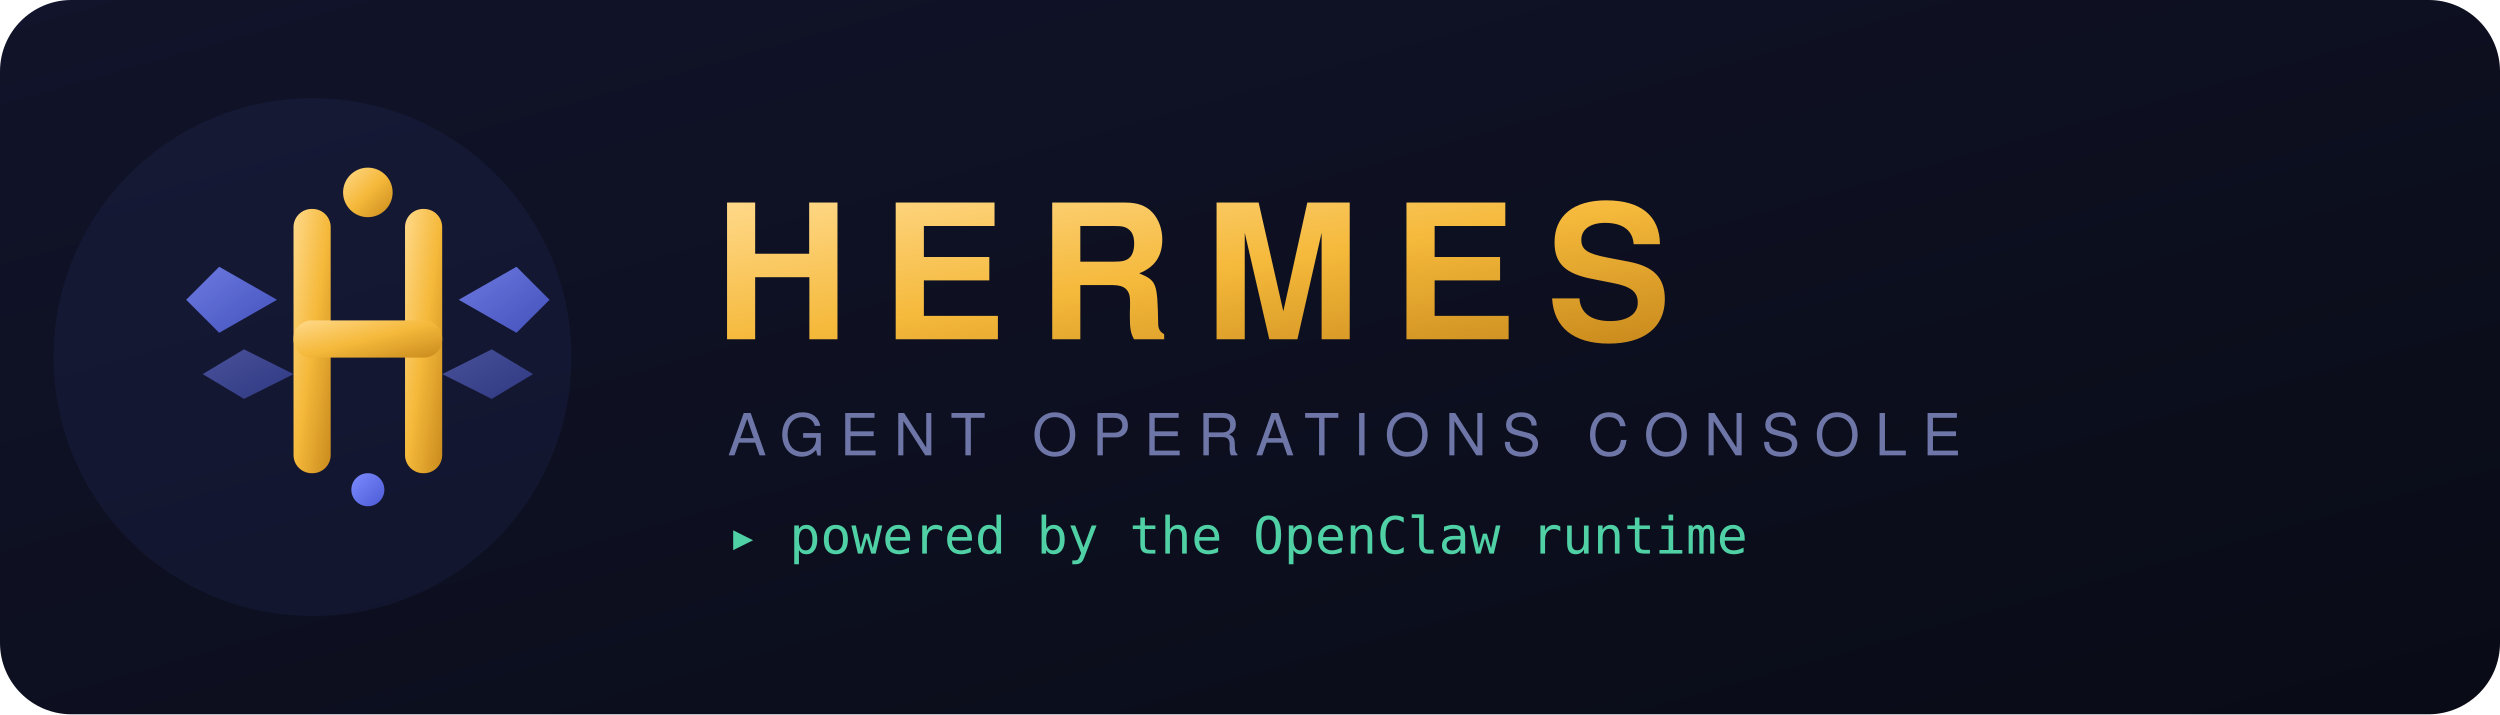
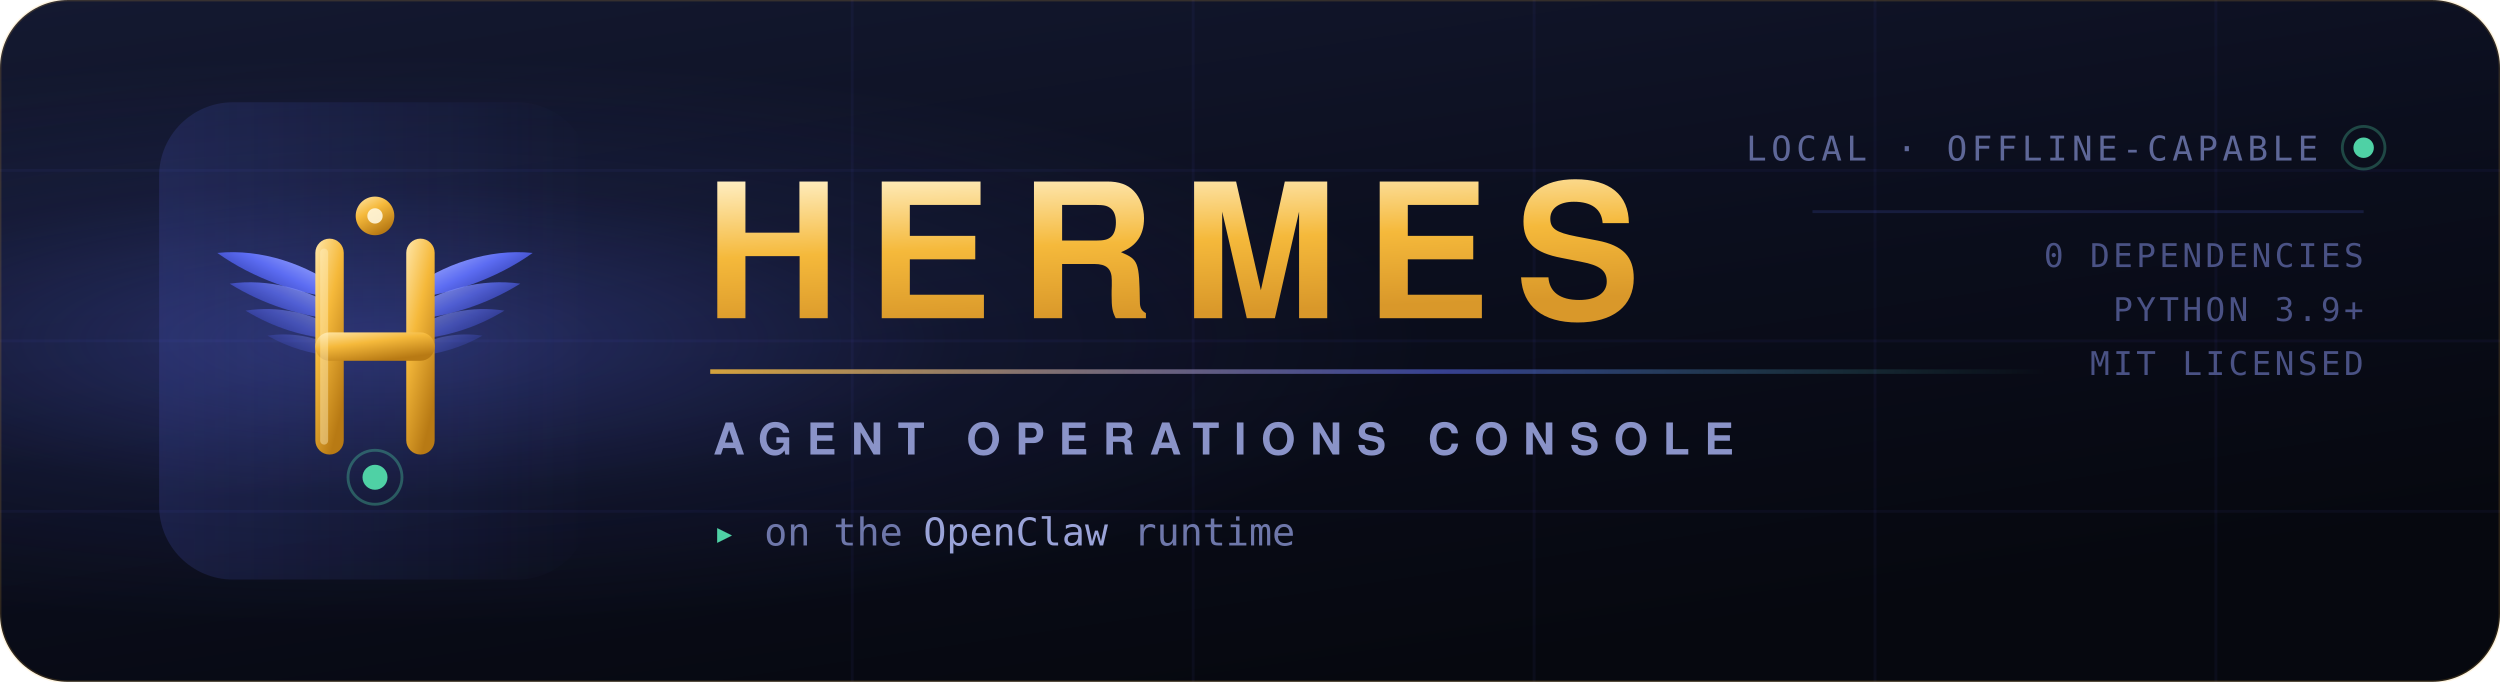
- <svg xmlns="http://www.w3.org/2000/svg" viewBox="0 0 560 160" width="560" height="160" role="img" aria-label="Hermes — Agent Operations Console">
+ <svg xmlns="http://www.w3.org/2000/svg" viewBox="0 0 880 240" width="880" height="240" role="img" aria-label="Hermes — Agent Operations Console, on the OpenClaw runtime">
  <defs>
-     <linearGradient id="g" x1="0" y1="0" x2="1" y2="1">
-       <stop offset="0%" stop-color="#FFD98A" />
-       <stop offset="50%" stop-color="#F5B93B" />
-       <stop offset="100%" stop-color="#C98A1C" />
+     <linearGradient id="l-gold" x1="0" y1="0" x2="0.55" y2="1">
+       <stop offset="0%" stop-color="#FFE6A8" />
+       <stop offset="45%" stop-color="#F5B93B" />
+       <stop offset="100%" stop-color="#B87A14" />
    </linearGradient>
-     <linearGradient id="w" x1="0" y1="0" x2="1" y2="1">
-       <stop offset="0%" stop-color="#7C8BFF" />
-       <stop offset="100%" stop-color="#4C5BD4" />
+     <linearGradient id="l-word" x1="0" y1="0" x2="0.25" y2="1">
+       <stop offset="0%" stop-color="#FFEFC4" />
+       <stop offset="52%" stop-color="#F5B93B" />
+       <stop offset="100%" stop-color="#D9982A" />
    </linearGradient>
-     <linearGradient id="bg" x1="0" y1="0" x2="1" y2="1">
-       <stop offset="0%" stop-color="#11142A" />
-       <stop offset="100%" stop-color="#090B16" />
+     <linearGradient id="l-wing" x1="0" y1="0" x2="1" y2="0.7">
+       <stop offset="0%" stop-color="#A8B3FF" />
+       <stop offset="55%" stop-color="#5C6CF2" />
+       <stop offset="100%" stop-color="#323FB0" />
    </linearGradient>
+     <linearGradient id="l-plate" x1="0" y1="0" x2="0.55" y2="1">
+       <stop offset="0%" stop-color="#141931" />
+       <stop offset="55%" stop-color="#0B0E1D" />
+       <stop offset="100%" stop-color="#06080F" />
+     </linearGradient>
+     <radialGradient id="l-glow" cx="0.155" cy="0.5" r="0.42">
+       <stop offset="0%" stop-color="#5C6CF2" stop-opacity="0.34" />
+       <stop offset="55%" stop-color="#5C6CF2" stop-opacity="0.08" />
+       <stop offset="100%" stop-color="#5C6CF2" stop-opacity="0" />
+     </radialGradient>
+     <linearGradient id="l-rule" x1="0" y1="0" x2="1" y2="0">
+       <stop offset="0%" stop-color="#F5B93B" stop-opacity="0.85" />
+       <stop offset="55%" stop-color="#5C6CF2" stop-opacity="0.55" />
+       <stop offset="100%" stop-color="#4FD1A5" stop-opacity="0" />
+     </linearGradient>
+     <linearGradient id="l-fade" x1="0" y1="0" x2="1" y2="0">
+       <stop offset="0%" stop-color="#5C6CF2" stop-opacity="0.16" />
+       <stop offset="100%" stop-color="#5C6CF2" stop-opacity="0" />
+     </linearGradient>
+     <g id="l-wing-shape">
+       <path d="M0 0 C13 -7 30 -10 45 -6 C31 1 14 4 0 3 Z" fill="url(#l-wing)" />
+       <path d="M-0.5 7 C11 1.5 26 0 39 4 C26 9.5 12 11.5 -0.5 10.5 Z" fill="url(#l-wing)" opacity="0.78" />
+       <path d="M-1 14 C9 9.5 21 9 32 12.5 C21 17 10 18.5 -1 17.5 Z" fill="url(#l-wing)" opacity="0.54" />
+       <path d="M-1.5 20.5 C6.5 17.5 15 17.5 23 20 C15 23 7 24 -1.5 23.5 Z" fill="url(#l-wing)" opacity="0.32" />
+     </g>
  </defs>
-   <rect width="560" height="160" rx="16" fill="url(#bg)" />
-   <circle cx="70" cy="80" r="58" fill="#5C6CF2" opacity="0.07" />
-   <g transform="translate(38,32) scale(1.85)">
-     <path d="M6 15 L2 19 L6 23 L13 19 Z" fill="url(#w)" opacity=".85" />
-     <path d="M42 15 L46 19 L42 23 L35 19 Z" fill="url(#w)" opacity=".85" />
-     <path d="M9 25 L4 28 L9 31 L15 28 Z" fill="url(#w)" opacity=".5" />
-     <path d="M39 25 L44 28 L39 31 L33 28 Z" fill="url(#w)" opacity=".5" />
-     <rect x="15" y="8" width="4.5" height="32" rx="2.2" fill="url(#g)" />
-     <rect x="28.5" y="8" width="4.5" height="32" rx="2.2" fill="url(#g)" />
-     <rect x="15" y="21.5" width="18" height="4.5" rx="2.2" fill="url(#g)" />
-     <circle cx="24" cy="6" r="3" fill="url(#g)" />
-     <circle cx="24" cy="42" r="2" fill="url(#w)" />
+   <rect width="880" height="240" rx="24" fill="url(#l-plate)" />
+   <rect width="880" height="240" rx="24" fill="url(#l-glow)" />
+   <g stroke="#5C6CF2" stroke-opacity="0.055">
+     <path d="M0 60 H880 M0 120 H880 M0 180 H880" />
+     <path d="M300 0 V240 M420 0 V240 M540 0 V240 M660 0 V240 M780 0 V240" />
  </g>
-   <text x="160" y="76" font-family="-apple-system,Segoe UI,Helvetica,Arial,sans-serif" font-size="42" font-weight="700" letter-spacing="7" fill="url(#g)">HERMES</text>
-   <text x="163" y="102" font-family="-apple-system,Segoe UI,Helvetica,Arial,sans-serif" font-size="13" letter-spacing="3.4" fill="#6E76A8">AGENT OPERATIONS CONSOLE</text>
-   <text x="163" y="124" font-family="ui-monospace,SFMono-Regular,Menlo,monospace" font-size="11.5" fill="#4FD1A5">▸ powered by the OpenClaw runtime</text>
+   <rect width="880" height="240" rx="24" fill="none" stroke="#F5B93B" stroke-opacity="0.16" />
+   <g transform="translate(64,44)">
+     <rect x="-8" y="-8" width="152" height="168" rx="26" fill="url(#l-fade)" />
+     <g transform="translate(68,58)">
+       <g transform="translate(12,0) rotate(-9)">
+         <use href="#l-wing-shape" />
+       </g>
+       <g transform="translate(-12,0) rotate(9) scale(-1,1)">
+         <use href="#l-wing-shape" />
+       </g>
+     </g>
+     <rect x="47" y="40" width="10" height="76" rx="5" fill="url(#l-gold)" />
+     <rect x="79" y="40" width="10" height="76" rx="5" fill="url(#l-gold)" />
+     <rect x="47" y="73" width="42" height="10" rx="5" fill="url(#l-gold)" />
+     <rect x="48.7" y="43.5" width="2.8" height="69" rx="1.4" fill="#FFF0C4" opacity="0.42" />
+     <circle cx="68" cy="32" r="6.8" fill="url(#l-gold)" />
+     <circle cx="68" cy="32" r="2.7" fill="#FFF6DC" opacity="0.9" />
+     <circle cx="68" cy="124" r="4.4" fill="#4FD1A5" />
+     <circle cx="68" cy="124" r="9.5" fill="none" stroke="#4FD1A5" stroke-opacity="0.35" />
+   </g>
+   <text x="248" y="112" font-family="-apple-system,BlinkMacSystemFont,Segoe UI,Helvetica,Arial,sans-serif" font-size="66" font-weight="800" letter-spacing="9.5" fill="url(#l-word)">HERMES</text>
+   <rect x="250" y="130" width="470" height="1.6" fill="url(#l-rule)" />
+   <text x="251" y="160" font-family="-apple-system,BlinkMacSystemFont,Segoe UI,Helvetica,Arial,sans-serif" font-size="15.5" font-weight="600" letter-spacing="5.2" fill="#8A93C8">AGENT OPERATIONS CONSOLE</text>
+   <text x="251" y="192" font-family="ui-monospace,SFMono-Regular,Menlo,Consolas,monospace" font-size="13.5" fill="#4FD1A5">▸</text>
+   <text x="269" y="192" font-family="ui-monospace,SFMono-Regular,Menlo,Consolas,monospace" font-size="13.5" fill="#6E77AA">on the</text>
+   <text x="325" y="192" font-family="ui-monospace,SFMono-Regular,Menlo,Consolas,monospace" font-size="13.5" fill="#9AA3D8">OpenClaw</text>
+   <text x="399" y="192" font-family="ui-monospace,SFMono-Regular,Menlo,Consolas,monospace" font-size="13.5" fill="#6E77AA">runtime</text>
+   <g transform="translate(832,52)" text-anchor="end">
+     <text x="-16" y="4.5" font-family="ui-monospace,SFMono-Regular,Menlo,Consolas,monospace" font-size="12" letter-spacing="1.6" fill="#5E6798">LOCAL · OFFLINE-CAPABLE</text>
+     <circle cx="0" cy="0" r="3.6" fill="#4FD1A5" />
+     <circle cx="0" cy="0" r="7.5" fill="none" stroke="#4FD1A5" stroke-opacity="0.3" />
+   </g>
+   <rect x="638" y="74" width="194" height="1" fill="#5C6CF2" fill-opacity="0.16" />
+   <g transform="translate(832,94)" text-anchor="end" font-family="ui-monospace,SFMono-Regular,Menlo,Consolas,monospace" font-size="11.5" letter-spacing="1.2" fill="#4A5285">
+     <text x="0" y="0">0 DEPENDENCIES</text>
+     <text x="0" y="19">PYTHON 3.9+</text>
+     <text x="0" y="38">MIT LICENSED</text>
+   </g>
</svg>
